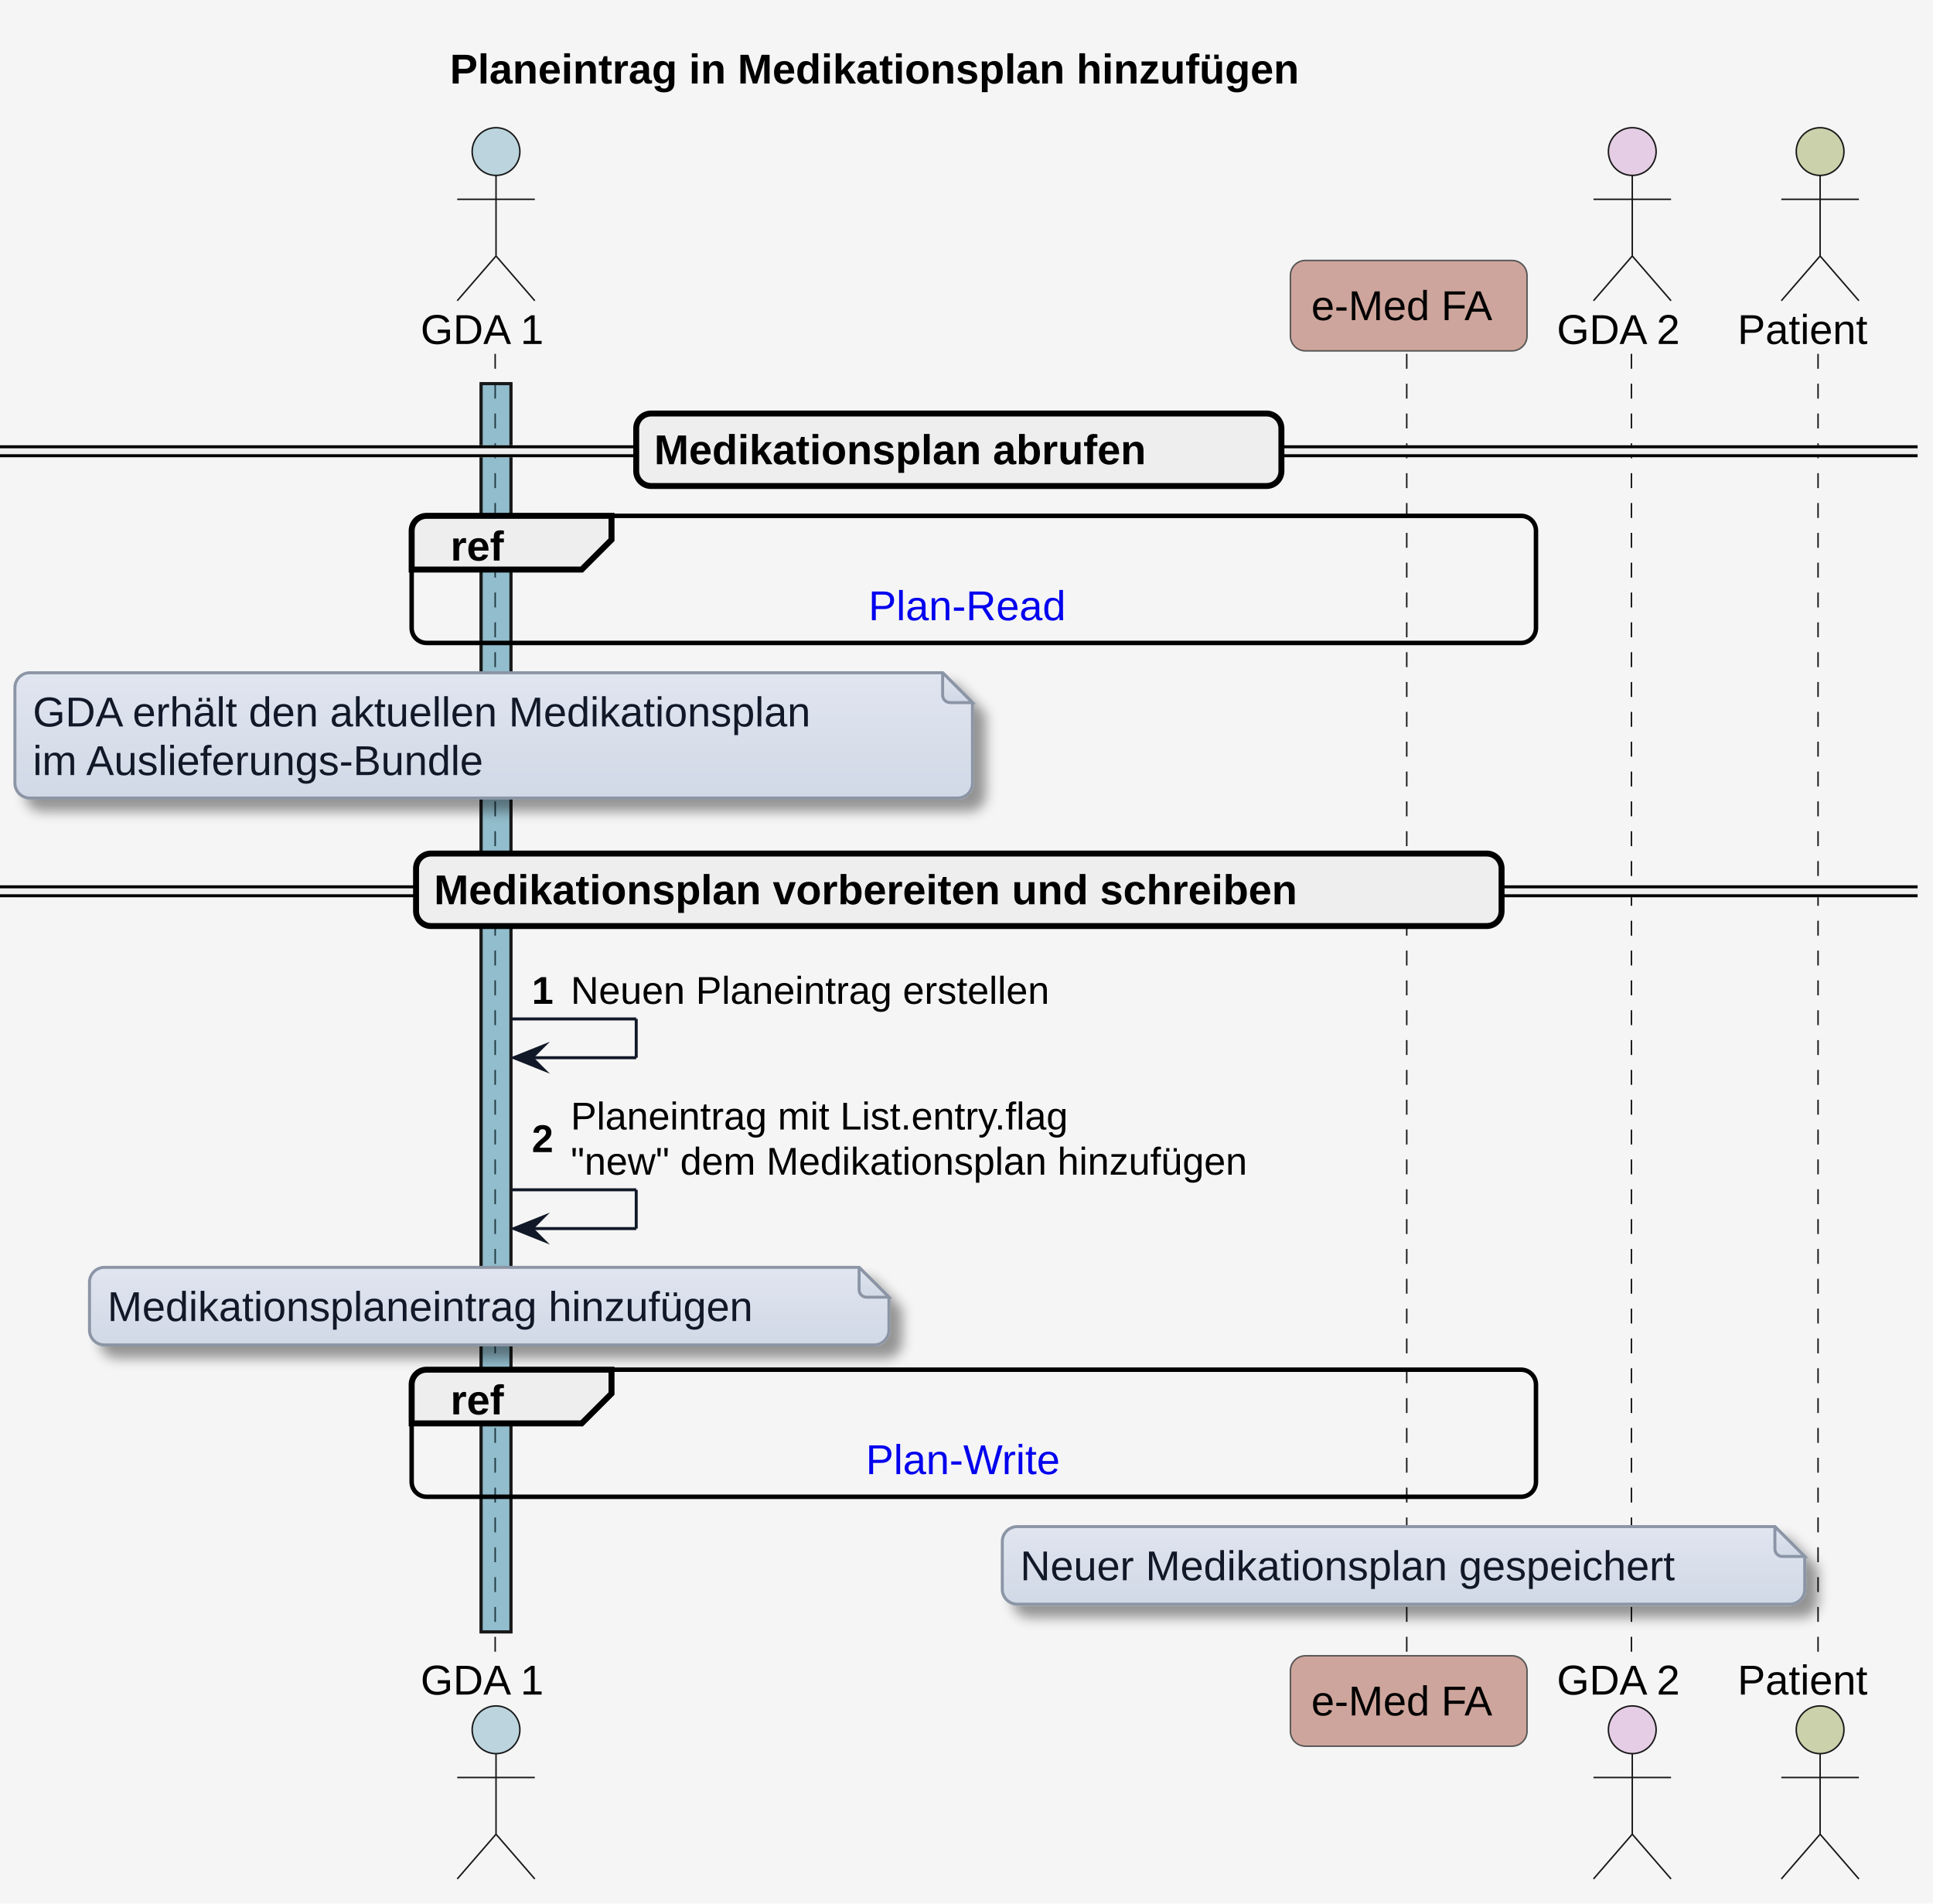
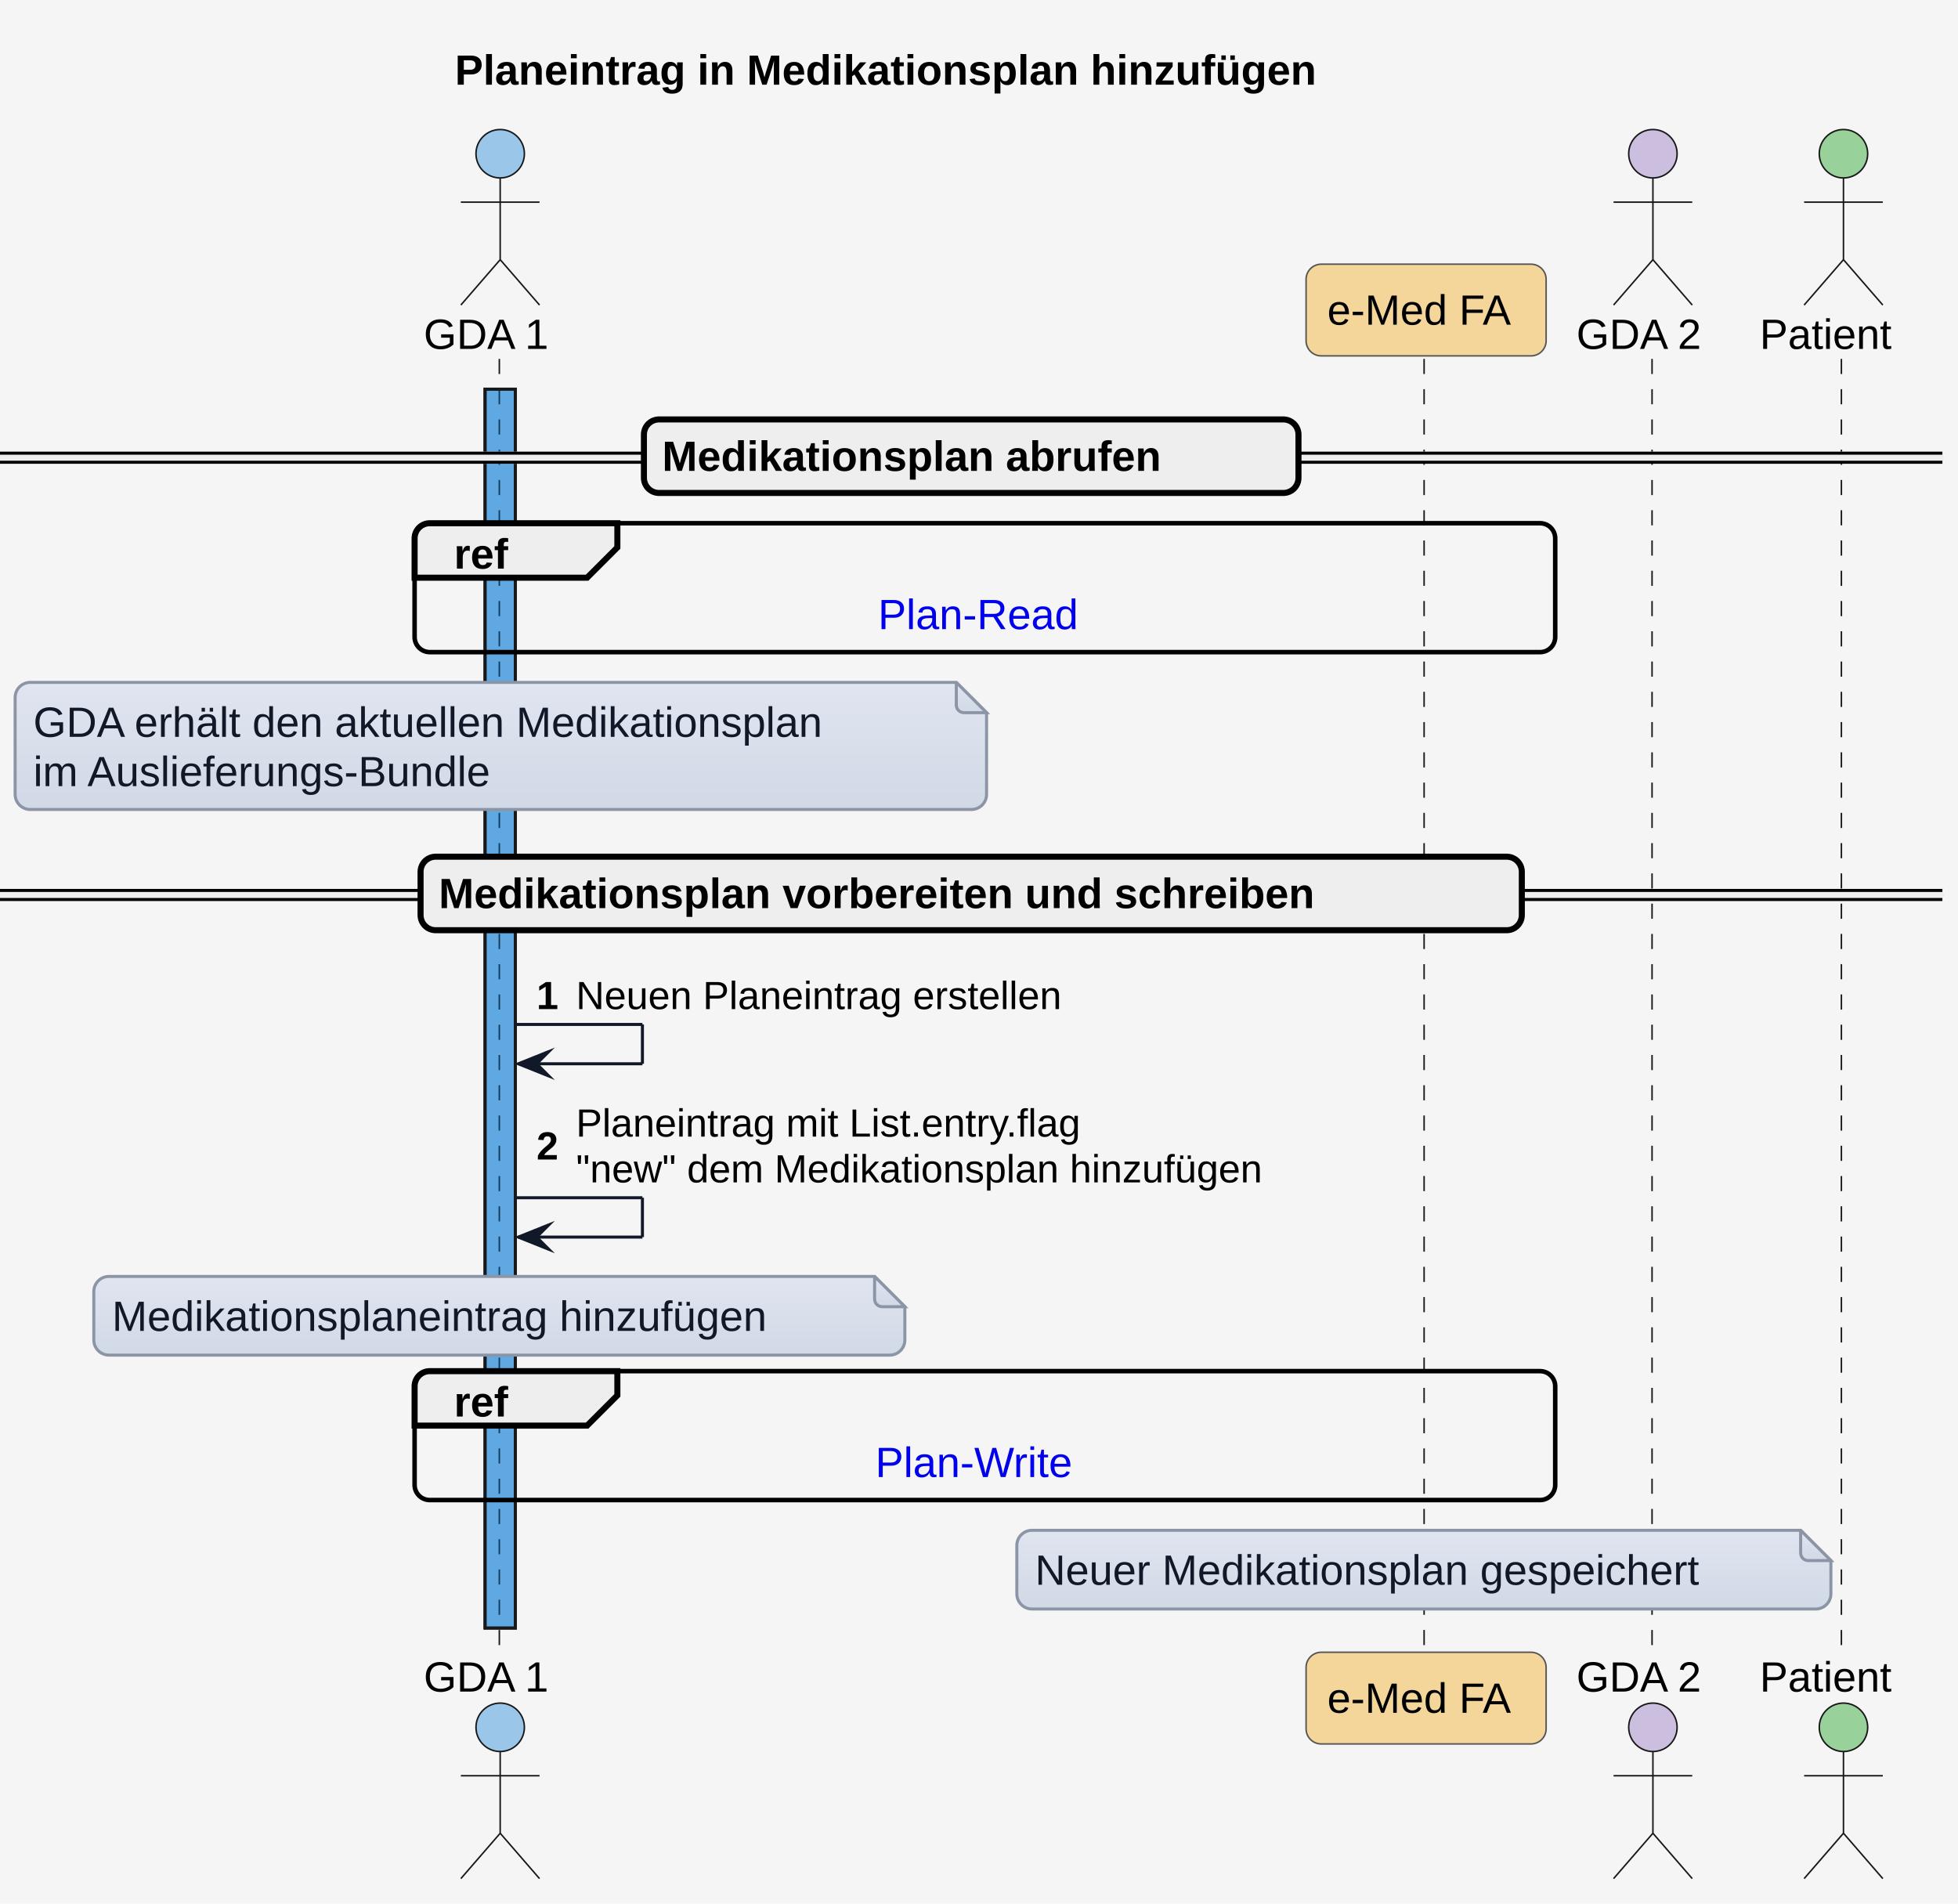
- <svg xmlns="http://www.w3.org/2000/svg" xmlns:xlink="http://www.w3.org/1999/xlink" contentStyleType="text/css" data-diagram-type="SEQUENCE" height="638px" preserveAspectRatio="none" style="width:648px;height:638px;background:#F5F5F5;" version="1.1" viewBox="0 0 648 638" width="648px" zoomAndPan="magnify">
+ <svg xmlns="http://www.w3.org/2000/svg" xmlns:xlink="http://www.w3.org/1999/xlink" contentStyleType="text/css" data-diagram-type="SEQUENCE" height="629px" preserveAspectRatio="none" style="width:647px;height:629px;background:#F5F5F5;" version="1.1" viewBox="0 0 647 629" width="647px" zoomAndPan="magnify">
  <defs>
-     <linearGradient id="g13fgwm8wfunre0" x1="50%" x2="50%" y1="0%" y2="100%">
+     <linearGradient id="gbtbzwsmnhz5r0" x1="50%" x2="50%" y1="0%" y2="100%">
      <stop offset="0%" stop-color="#E0E5F0" />
      <stop offset="100%" stop-color="#D1D9E6" />
    </linearGradient>
-     <filter height="300%" id="f13fgwm8wfunre" width="300%" x="-1" y="-1">
-       <feGaussianBlur result="blurOut" stdDeviation="2" />
-       <feColorMatrix in="blurOut" result="blurOut2" type="matrix" values="0 0 0 0 0 0 0 0 0 0 0 0 0 0 0 0 0 0 .4 0" />
-       <feOffset dx="4" dy="4" in="blurOut2" result="blurOut3" />
-       <feBlend in="SourceGraphic" in2="blurOut3" mode="normal" />
-     </filter>
  </defs>
  <g>
-     <rect fill="#F5F5F5" height="638" style="stroke:none;stroke-width:1;" width="648" x="0" y="0" />
+     <rect fill="#F5F5F5" height="629" style="stroke:none;stroke-width:1;" width="647" x="0" y="0" />
    <g class="title" data-source-line="1">
-       <text fill="#000000" font-family="'Arial'" font-size="14" font-weight="700" lengthAdjust="spacing" textLength="340.225" x="150.809" y="27.995">Planeintrag in Medikationsplan hinzufügen</text>
+       <text fill="#000000" font-family="'Arial'" font-size="14" font-weight="700" lengthAdjust="spacing" textLength="340.225" x="150.309" y="27.995">Planeintrag in Medikationsplan hinzufügen</text>
    </g>
    <g>
-       <rect fill="#3588A7" fill-opacity="0.298" height="418.367" style="stroke:#181818;stroke-width:1;" width="10" x="161.282" y="128.594" />
+       <rect fill="#0078D4" fill-opacity="0.376" height="409.367" style="stroke:#181818;stroke-width:1;" width="10" x="160.282" y="128.594" />
    </g>
-     <g class="participant-lifeline" data-entity-uid="part1" data-qualified-name="GDA_1" data-source-line="49" id="part1-lifeline">
+     <g class="participant-lifeline" data-entity-uid="part1" data-qualified-name="GDA_1" data-source-line="50" id="part1-lifeline">
      <g>
-         <rect fill="#000000" fill-opacity="0" height="437.367" width="8" x="162.282" y="118.594" />
-         <line style="stroke:#181818;stroke-width:0.5;stroke-dasharray:5,5;" x1="166" x2="166" y1="118.594" y2="555.961" />
+         <rect fill="#000000" fill-opacity="0" height="428.367" width="8" x="161.282" y="118.594" />
+         <line style="stroke:#181818;stroke-width:0.5;stroke-dasharray:5,5;" x1="165" x2="165" y1="118.594" y2="546.961" />
      </g>
    </g>
-     <g class="participant-lifeline" data-entity-uid="part2" data-qualified-name="eMed_FA" data-source-line="50" id="part2-lifeline">
+     <g class="participant-lifeline" data-entity-uid="part2" data-qualified-name="eMed_FA" data-source-line="51" id="part2-lifeline">
      <g>
-         <rect fill="#000000" fill-opacity="0" height="437.367" width="8" x="468.242" y="118.594" />
-         <line style="stroke:#181818;stroke-width:0.5;stroke-dasharray:5,5;" x1="471.58" x2="471.58" y1="118.594" y2="555.961" />
+         <rect fill="#000000" fill-opacity="0" height="428.367" width="8" x="467.242" y="118.594" />
+         <line style="stroke:#181818;stroke-width:0.5;stroke-dasharray:5,5;" x1="470.58" x2="470.58" y1="118.594" y2="546.961" />
      </g>
    </g>
-     <g class="participant-lifeline" data-entity-uid="part3" data-qualified-name="GDA_2" data-source-line="51" id="part3-lifeline">
+     <g class="participant-lifeline" data-entity-uid="part3" data-qualified-name="GDA_2" data-source-line="52" id="part3-lifeline">
      <g>
-         <rect fill="#000000" fill-opacity="0" height="437.367" width="8" x="543.186" y="118.594" />
-         <line style="stroke:#181818;stroke-width:0.5;stroke-dasharray:5,5;" x1="546.904" x2="546.904" y1="118.594" y2="555.961" />
+         <rect fill="#000000" fill-opacity="0" height="428.367" width="8" x="542.186" y="118.594" />
+         <line style="stroke:#181818;stroke-width:0.5;stroke-dasharray:5,5;" x1="545.904" x2="545.904" y1="118.594" y2="546.961" />
      </g>
    </g>
-     <g class="participant-lifeline" data-entity-uid="part4" data-qualified-name="Patient" data-source-line="52" id="part4-lifeline">
+     <g class="participant-lifeline" data-entity-uid="part4" data-qualified-name="Patient" data-source-line="53" id="part4-lifeline">
      <g>
-         <rect fill="#000000" fill-opacity="0" height="437.367" width="8" x="606.155" y="118.594" />
-         <line style="stroke:#181818;stroke-width:0.5;stroke-dasharray:5,5;" x1="609.467" x2="609.467" y1="118.594" y2="555.961" />
+         <rect fill="#000000" fill-opacity="0" height="428.367" width="8" x="605.155" y="118.594" />
+         <line style="stroke:#181818;stroke-width:0.5;stroke-dasharray:5,5;" x1="608.467" x2="608.467" y1="118.594" y2="546.961" />
      </g>
    </g>
-     <g class="participant participant-head" data-entity-uid="part1" data-qualified-name="GDA_1" data-source-line="49" id="part1-head">
-       <text fill="#000000" font-family="'Arial'" font-size="14" lengthAdjust="spacing" textLength="44.563" x="141" y="115.292">GDA 1</text>
-       <ellipse cx="166.282" cy="50.797" fill="#3588A7" fill-opacity="0.298" rx="8" ry="8" style="stroke:#181818;stroke-width:0.5;" />
-       <path d="M166.282,58.797 L166.282,85.797 M153.282,66.797 L179.282,66.797 M166.282,85.797 L153.282,100.797 M166.282,85.797 L179.282,100.797" fill="none" style="stroke:#181818;stroke-width:0.5;" />
+     <g class="participant participant-head" data-entity-uid="part1" data-qualified-name="GDA_1" data-source-line="50" id="part1-head">
+       <text fill="#000000" font-family="'Arial'" font-size="14" lengthAdjust="spacing" textLength="44.563" x="140" y="115.292">GDA 1</text>
+       <ellipse cx="165.282" cy="50.797" fill="#0078D4" fill-opacity="0.376" rx="8" ry="8" style="stroke:#181818;stroke-width:0.5;" />
+       <path d="M165.282,58.797 L165.282,85.797 M152.282,66.797 L178.282,66.797 M165.282,85.797 L152.282,100.797 M165.282,85.797 L178.282,100.797" fill="none" style="stroke:#181818;stroke-width:0.5;" />
    </g>
-     <g class="participant participant-tail" data-entity-uid="part1" data-qualified-name="GDA_1" data-source-line="49" id="part1-tail">
-       <text fill="#000000" font-family="'Arial'" font-size="14" lengthAdjust="spacing" textLength="44.563" x="141" y="567.956">GDA 1</text>
-       <ellipse cx="166.282" cy="579.758" fill="#3588A7" fill-opacity="0.298" rx="8" ry="8" style="stroke:#181818;stroke-width:0.5;" />
-       <path d="M166.282,587.758 L166.282,614.758 M153.282,595.758 L179.282,595.758 M166.282,614.758 L153.282,629.758 M166.282,614.758 L179.282,629.758" fill="none" style="stroke:#181818;stroke-width:0.5;" />
+     <g class="participant participant-tail" data-entity-uid="part1" data-qualified-name="GDA_1" data-source-line="50" id="part1-tail">
+       <text fill="#000000" font-family="'Arial'" font-size="14" lengthAdjust="spacing" textLength="44.563" x="140" y="558.956">GDA 1</text>
+       <ellipse cx="165.282" cy="570.758" fill="#0078D4" fill-opacity="0.376" rx="8" ry="8" style="stroke:#181818;stroke-width:0.5;" />
+       <path d="M165.282,578.758 L165.282,605.758 M152.282,586.758 L178.282,586.758 M165.282,605.758 L152.282,620.758 M165.282,605.758 L178.282,620.758" fill="none" style="stroke:#181818;stroke-width:0.5;" />
    </g>
-     <g class="participant participant-head" data-entity-uid="part2" data-qualified-name="eMed_FA" data-source-line="50" id="part2-head">
-       <rect fill="#A14C37" fill-opacity="0.471" height="30.297" rx="5" ry="5" style="stroke:#555555;stroke-width:0.5;" width="79.324" x="432.58" y="87.297" />
-       <text fill="#000000" font-family="'Arial'" font-size="14" lengthAdjust="spacing" textLength="65.324" x="439.58" y="107.292">e-Med FA</text>
+     <g class="participant participant-head" data-entity-uid="part2" data-qualified-name="eMed_FA" data-source-line="51" id="part2-head">
+       <rect fill="#F5A403" fill-opacity="0.376" height="30.297" rx="5" ry="5" style="stroke:#555555;stroke-width:0.5;" width="79.324" x="431.58" y="87.297" />
+       <text fill="#000000" font-family="'Arial'" font-size="14" lengthAdjust="spacing" textLength="65.324" x="438.58" y="107.292">e-Med FA</text>
    </g>
-     <g class="participant participant-tail" data-entity-uid="part2" data-qualified-name="eMed_FA" data-source-line="50" id="part2-tail">
-       <rect fill="#A14C37" fill-opacity="0.471" height="30.297" rx="5" ry="5" style="stroke:#555555;stroke-width:0.5;" width="79.324" x="432.58" y="554.961" />
-       <text fill="#000000" font-family="'Arial'" font-size="14" lengthAdjust="spacing" textLength="65.324" x="439.58" y="574.956">e-Med FA</text>
+     <g class="participant participant-tail" data-entity-uid="part2" data-qualified-name="eMed_FA" data-source-line="51" id="part2-tail">
+       <rect fill="#F5A403" fill-opacity="0.376" height="30.297" rx="5" ry="5" style="stroke:#555555;stroke-width:0.5;" width="79.324" x="431.58" y="545.961" />
+       <text fill="#000000" font-family="'Arial'" font-size="14" lengthAdjust="spacing" textLength="65.324" x="438.58" y="565.956">e-Med FA</text>
    </g>
-     <g class="participant participant-head" data-entity-uid="part3" data-qualified-name="GDA_2" data-source-line="51" id="part3-head">
-       <text fill="#000000" font-family="'Arial'" font-size="14" lengthAdjust="spacing" textLength="44.563" x="521.904" y="115.292">GDA 2</text>
-       <ellipse cx="547.186" cy="50.797" fill="#CA89CA" fill-opacity="0.373" rx="8" ry="8" style="stroke:#181818;stroke-width:0.5;" />
-       <path d="M547.186,58.797 L547.186,85.797 M534.186,66.797 L560.186,66.797 M547.186,85.797 L534.186,100.797 M547.186,85.797 L560.186,100.797" fill="none" style="stroke:#181818;stroke-width:0.5;" />
+     <g class="participant participant-head" data-entity-uid="part3" data-qualified-name="GDA_2" data-source-line="52" id="part3-head">
+       <text fill="#000000" font-family="'Arial'" font-size="14" lengthAdjust="spacing" textLength="44.563" x="520.904" y="115.292">GDA 2</text>
+       <ellipse cx="546.186" cy="50.797" fill="#8764B8" fill-opacity="0.376" rx="8" ry="8" style="stroke:#181818;stroke-width:0.5;" />
+       <path d="M546.186,58.797 L546.186,85.797 M533.186,66.797 L559.186,66.797 M546.186,85.797 L533.186,100.797 M546.186,85.797 L559.186,100.797" fill="none" style="stroke:#181818;stroke-width:0.5;" />
    </g>
-     <g class="participant participant-tail" data-entity-uid="part3" data-qualified-name="GDA_2" data-source-line="51" id="part3-tail">
-       <text fill="#000000" font-family="'Arial'" font-size="14" lengthAdjust="spacing" textLength="44.563" x="521.904" y="567.956">GDA 2</text>
-       <ellipse cx="547.186" cy="579.758" fill="#CA89CA" fill-opacity="0.373" rx="8" ry="8" style="stroke:#181818;stroke-width:0.5;" />
-       <path d="M547.186,587.758 L547.186,614.758 M534.186,595.758 L560.186,595.758 M547.186,614.758 L534.186,629.758 M547.186,614.758 L560.186,629.758" fill="none" style="stroke:#181818;stroke-width:0.5;" />
+     <g class="participant participant-tail" data-entity-uid="part3" data-qualified-name="GDA_2" data-source-line="52" id="part3-tail">
+       <text fill="#000000" font-family="'Arial'" font-size="14" lengthAdjust="spacing" textLength="44.563" x="520.904" y="558.956">GDA 2</text>
+       <ellipse cx="546.186" cy="570.758" fill="#8764B8" fill-opacity="0.376" rx="8" ry="8" style="stroke:#181818;stroke-width:0.5;" />
+       <path d="M546.186,578.758 L546.186,605.758 M533.186,586.758 L559.186,586.758 M546.186,605.758 L533.186,620.758 M546.186,605.758 L559.186,620.758" fill="none" style="stroke:#181818;stroke-width:0.5;" />
    </g>
-     <g class="participant participant-head" data-entity-uid="part4" data-qualified-name="Patient" data-source-line="52" id="part4-head">
-       <text fill="#000000" font-family="'Arial'" font-size="14" lengthAdjust="spacing" textLength="49.376" x="582.467" y="115.292">Patient</text>
-       <ellipse cx="610.155" cy="50.797" fill="#A2AE64" fill-opacity="0.51" rx="8" ry="8" style="stroke:#181818;stroke-width:0.5;" />
-       <path d="M610.155,58.797 L610.155,85.797 M597.155,66.797 L623.155,66.797 M610.155,85.797 L597.155,100.797 M610.155,85.797 L623.155,100.797" fill="none" style="stroke:#181818;stroke-width:0.5;" />
+     <g class="participant participant-head" data-entity-uid="part4" data-qualified-name="Patient" data-source-line="53" id="part4-head">
+       <text fill="#000000" font-family="'Arial'" font-size="14" lengthAdjust="spacing" textLength="49.376" x="581.467" y="115.292">Patient</text>
+       <ellipse cx="609.155" cy="50.797" fill="#009505" fill-opacity="0.376" rx="8" ry="8" style="stroke:#181818;stroke-width:0.5;" />
+       <path d="M609.155,58.797 L609.155,85.797 M596.155,66.797 L622.155,66.797 M609.155,85.797 L596.155,100.797 M609.155,85.797 L622.155,100.797" fill="none" style="stroke:#181818;stroke-width:0.5;" />
    </g>
-     <g class="participant participant-tail" data-entity-uid="part4" data-qualified-name="Patient" data-source-line="52" id="part4-tail">
-       <text fill="#000000" font-family="'Arial'" font-size="14" lengthAdjust="spacing" textLength="49.376" x="582.467" y="567.956">Patient</text>
-       <ellipse cx="610.155" cy="579.758" fill="#A2AE64" fill-opacity="0.51" rx="8" ry="8" style="stroke:#181818;stroke-width:0.5;" />
-       <path d="M610.155,587.758 L610.155,614.758 M597.155,595.758 L623.155,595.758 M610.155,614.758 L597.155,629.758 M610.155,614.758 L623.155,629.758" fill="none" style="stroke:#181818;stroke-width:0.5;" />
+     <g class="participant participant-tail" data-entity-uid="part4" data-qualified-name="Patient" data-source-line="53" id="part4-tail">
+       <text fill="#000000" font-family="'Arial'" font-size="14" lengthAdjust="spacing" textLength="49.376" x="581.467" y="558.956">Patient</text>
+       <ellipse cx="609.155" cy="570.758" fill="#009505" fill-opacity="0.376" rx="8" ry="8" style="stroke:#181818;stroke-width:0.5;" />
+       <path d="M609.155,578.758 L609.155,605.758 M596.155,586.758 L622.155,586.758 M609.155,605.758 L596.155,620.758 M609.155,605.758 L622.155,620.758" fill="none" style="stroke:#181818;stroke-width:0.5;" />
    </g>
    <g>
-       <rect fill="#3588A7" fill-opacity="0.298" height="418.367" style="stroke:#181818;stroke-width:1;" width="10" x="161.282" y="128.594" />
+       <rect fill="#0078D4" fill-opacity="0.376" height="409.367" style="stroke:#181818;stroke-width:1;" width="10" x="160.282" y="128.594" />
    </g>
-     <rect fill="#EEEEEE" height="3" rx="5" ry="5" style="stroke:#EEEEEE;stroke-width:1;" width="642.843" x="0" y="149.742" />
-     <line style="stroke:#000000;stroke-width:1;" x1="0" x2="642.843" y1="149.742" y2="149.742" />
-     <line style="stroke:#000000;stroke-width:1;" x1="0" x2="642.843" y1="152.742" y2="152.742" />
-     <rect fill="#EEEEEE" height="24.297" rx="5" ry="5" style="stroke:#000000;stroke-width:2;" width="216.289" x="213.277" y="138.594" />
-     <text fill="#000000" font-family="'Arial'" font-size="14" font-weight="700" lengthAdjust="spacing" textLength="197.415" x="219.277" y="155.589">Medikationsplan abrufen</text>
-     <rect fill="none" height="42.594" rx="5" ry="5" style="stroke:#000000;stroke-width:1.5;" width="376.904" x="138" y="172.891" />
-     <path d="M143,172.891 L205,172.891 L205,180.891 L195,190.891 L138,190.891 L138,177.891 A5,5 0 0 1 143,172.891" fill="#EEEEEE" style="stroke:#000000;stroke-width:2;" />
-     <text fill="#000000" font-family="'Arial'" font-size="14" font-weight="700" lengthAdjust="spacing" textLength="22.49" x="151" y="187.886">ref</text>
+     <rect fill="#EEEEEE" height="3" rx="5" ry="5" style="stroke:#EEEEEE;stroke-width:1;" width="641.843" x="0" y="149.742" />
+     <line style="stroke:#000000;stroke-width:1;" x1="0" x2="641.843" y1="149.742" y2="149.742" />
+     <line style="stroke:#000000;stroke-width:1;" x1="0" x2="641.843" y1="152.742" y2="152.742" />
+     <rect fill="#EEEEEE" height="24.297" rx="5" ry="5" style="stroke:#000000;stroke-width:2;" width="216.289" x="212.777" y="138.594" />
+     <text fill="#000000" font-family="'Arial'" font-size="14" font-weight="700" lengthAdjust="spacing" textLength="197.415" x="218.777" y="155.589">Medikationsplan abrufen</text>
+     <rect fill="none" height="42.594" rx="5" ry="5" style="stroke:#000000;stroke-width:1.5;" width="376.904" x="137" y="172.891" />
+     <path d="M142,172.891 L204,172.891 L204,180.891 L194,190.891 L137,190.891 L137,177.891 A5,5 0 0 1 142,172.891" fill="#EEEEEE" style="stroke:#000000;stroke-width:2;" />
+     <text fill="#000000" font-family="'Arial'" font-size="14" font-weight="700" lengthAdjust="spacing" textLength="22.49" x="150" y="187.886">ref</text>
    <a href="interactions.html#sequenzdiagramm-plan-read" target="_top" title="interactions.html#sequenzdiagramm-plan-read" xlink:actuate="onRequest" xlink:href="interactions.html#sequenzdiagramm-plan-read" xlink:show="new" xlink:title="interactions.html#sequenzdiagramm-plan-read" xlink:type="simple">
-       <text fill="#0000EE" font-family="'Arial'" font-size="14" lengthAdjust="spacing" textLength="70.643" x="291.131" y="207.886">Plan-Read</text>
+       <text fill="#0000EE" font-family="'Arial'" font-size="14" lengthAdjust="spacing" textLength="70.643" x="290.131" y="207.886">Plan-Read</text>
    </a>
-     <path d="M5,230.484 L5,262.484 A5,5 0 0 0 10,267.484 L321,267.484 A5,5 0 0 0 326,262.484 L326,235.484 L316,225.484 L10,225.484 A5,5 0 0 0 5,230.484" fill="url(#g13fgwm8wfunre0)" filter="url(#f13fgwm8wfunre)" style="stroke:#8B95A5;stroke-width:1;" />
-     <path d="M316,225.484 L316,232.984 A2.5,2.5 0 0 0 318.5,235.484 L326,235.484 L316,225.484" fill="url(#g13fgwm8wfunre0)" style="stroke:#8B95A5;stroke-width:1;" />
+     <path d="M5,230.484 L5,262.484 A5,5 0 0 0 10,267.484 L321,267.484 A5,5 0 0 0 326,262.484 L326,235.484 L316,225.484 L10,225.484 A5,5 0 0 0 5,230.484" fill="url(#gbtbzwsmnhz5r0)" style="stroke:#8B95A5;stroke-width:1;" />
+     <path d="M316,225.484 L316,232.984 A2.5,2.5 0 0 0 318.5,235.484 L326,235.484 L316,225.484" fill="url(#gbtbzwsmnhz5r0)" style="stroke:#8B95A5;stroke-width:1;" />
    <text fill="#111827" font-family="'Arial'" font-size="14" lengthAdjust="spacing" textLength="296.003" x="11" y="243.48">GDA erhält den aktuellen Medikationsplan</text>
    <text fill="#111827" font-family="'Arial'" font-size="14" lengthAdjust="spacing" textLength="171.131" x="11" y="259.776">im Auslieferungs-Bundle</text>
-     <rect fill="#EEEEEE" height="3" rx="5" ry="5" style="stroke:#EEEEEE;stroke-width:1;" width="642.843" x="0" y="297.227" />
-     <line style="stroke:#000000;stroke-width:1;" x1="0" x2="642.843" y1="297.227" y2="297.227" />
-     <line style="stroke:#000000;stroke-width:1;" x1="0" x2="642.843" y1="300.227" y2="300.227" />
-     <rect fill="#EEEEEE" height="24.297" rx="5" ry="5" style="stroke:#000000;stroke-width:2;" width="363.897" x="139.473" y="286.078" />
-     <text fill="#000000" font-family="'Arial'" font-size="14" font-weight="700" lengthAdjust="spacing" textLength="345.023" x="145.473" y="303.073">Medikationsplan vorbereiten und schreiben</text>
-     <g class="message" data-entity-1="part1" data-entity-2="part1" data-source-line="70" id="msg1">
-       <line style="stroke:#111827;stroke-width:1;" x1="171.282" x2="213.282" y1="341.508" y2="341.508" />
-       <line style="stroke:#111827;stroke-width:1;" x1="213.282" x2="213.282" y1="341.508" y2="354.508" />
-       <line style="stroke:#111827;stroke-width:1;" x1="172.282" x2="213.282" y1="354.508" y2="354.508" />
-       <polygon fill="#111827" points="182.282,350.508,172.282,354.508,182.282,358.508,178.282,354.508" style="stroke:#111827;stroke-width:1;stroke-linejoin:miter;stroke-miterlimit:10;" />
-       <text fill="#000000" font-family="'Arial'" font-size="13" font-weight="700" lengthAdjust="spacing" textLength="9.045" x="178.282" y="336.442">1</text>
-       <text fill="#000000" font-family="'Arial'" font-size="13" lengthAdjust="spacing" textLength="181.302" x="191.327" y="336.442">Neuen Planeintrag erstellen</text>
+     <rect fill="#EEEEEE" height="3" rx="5" ry="5" style="stroke:#EEEEEE;stroke-width:1;" width="641.843" x="0" y="294.227" />
+     <line style="stroke:#000000;stroke-width:1;" x1="0" x2="641.843" y1="294.227" y2="294.227" />
+     <line style="stroke:#000000;stroke-width:1;" x1="0" x2="641.843" y1="297.227" y2="297.227" />
+     <rect fill="#EEEEEE" height="24.297" rx="5" ry="5" style="stroke:#000000;stroke-width:2;" width="363.897" x="138.973" y="283.078" />
+     <text fill="#000000" font-family="'Arial'" font-size="14" font-weight="700" lengthAdjust="spacing" textLength="345.023" x="144.973" y="300.073">Medikationsplan vorbereiten und schreiben</text>
+     <g class="message" data-entity-1="part1" data-entity-2="part1" data-source-line="71" id="msg1">
+       <line style="stroke:#111827;stroke-width:1;" x1="170.282" x2="212.282" y1="338.508" y2="338.508" />
+       <line style="stroke:#111827;stroke-width:1;" x1="212.282" x2="212.282" y1="338.508" y2="351.508" />
+       <line style="stroke:#111827;stroke-width:1;" x1="171.282" x2="212.282" y1="351.508" y2="351.508" />
+       <polygon fill="#111827" points="181.282,347.508,171.282,351.508,181.282,355.508,177.282,351.508" style="stroke:#111827;stroke-width:1;stroke-linejoin:miter;stroke-miterlimit:10;" />
+       <text fill="#000000" font-family="'Arial'" font-size="13" font-weight="700" lengthAdjust="spacing" textLength="9.045" x="177.282" y="333.442">1</text>
+       <text fill="#000000" font-family="'Arial'" font-size="13" lengthAdjust="spacing" textLength="181.302" x="190.327" y="333.442">Neuen Planeintrag erstellen</text>
    </g>
-     <g class="message" data-entity-1="part1" data-entity-2="part1" data-source-line="71" id="msg2">
-       <line style="stroke:#111827;stroke-width:1;" x1="171.282" x2="213.282" y1="398.773" y2="398.773" />
-       <line style="stroke:#111827;stroke-width:1;" x1="213.282" x2="213.282" y1="398.773" y2="411.773" />
-       <line style="stroke:#111827;stroke-width:1;" x1="172.282" x2="213.282" y1="411.773" y2="411.773" />
-       <polygon fill="#111827" points="182.282,407.773,172.282,411.773,182.282,415.773,178.282,411.773" style="stroke:#111827;stroke-width:1;stroke-linejoin:miter;stroke-miterlimit:10;" />
-       <text fill="#000000" font-family="'Arial'" font-size="13" font-weight="700" lengthAdjust="spacing" textLength="9.045" x="178.282" y="386.141">2</text>
-       <text fill="#000000" font-family="'Arial'" font-size="13" lengthAdjust="spacing" textLength="193.572" x="191.327" y="378.575">Planeintrag mit List.entry.flag</text>
-       <text fill="#000000" font-family="'Arial'" font-size="13" lengthAdjust="spacing" textLength="258.915" x="191.327" y="393.707">"new" dem Medikationsplan hinzufügen</text>
+     <g class="message" data-entity-1="part1" data-entity-2="part1" data-source-line="72" id="msg2">
+       <line style="stroke:#111827;stroke-width:1;" x1="170.282" x2="212.282" y1="395.773" y2="395.773" />
+       <line style="stroke:#111827;stroke-width:1;" x1="212.282" x2="212.282" y1="395.773" y2="408.773" />
+       <line style="stroke:#111827;stroke-width:1;" x1="171.282" x2="212.282" y1="408.773" y2="408.773" />
+       <polygon fill="#111827" points="181.282,404.773,171.282,408.773,181.282,412.773,177.282,408.773" style="stroke:#111827;stroke-width:1;stroke-linejoin:miter;stroke-miterlimit:10;" />
+       <text fill="#000000" font-family="'Arial'" font-size="13" font-weight="700" lengthAdjust="spacing" textLength="9.045" x="177.282" y="383.141">2</text>
+       <text fill="#000000" font-family="'Arial'" font-size="13" lengthAdjust="spacing" textLength="193.572" x="190.327" y="375.575">Planeintrag mit List.entry.flag</text>
+       <text fill="#000000" font-family="'Arial'" font-size="13" lengthAdjust="spacing" textLength="258.915" x="190.327" y="390.707">"new" dem Medikationsplan hinzufügen</text>
    </g>
-     <path d="M30,429.773 L30,445.773 A5,5 0 0 0 35,450.773 L293,450.773 A5,5 0 0 0 298,445.773 L298,434.773 L288,424.773 L35,424.773 A5,5 0 0 0 30,429.773" fill="url(#g13fgwm8wfunre0)" filter="url(#f13fgwm8wfunre)" style="stroke:#8B95A5;stroke-width:1;" />
-     <path d="M288,424.773 L288,432.273 A2.5,2.5 0 0 0 290.5,434.773 L298,434.773 L288,424.773" fill="url(#g13fgwm8wfunre0)" style="stroke:#8B95A5;stroke-width:1;" />
-     <text fill="#111827" font-family="'Arial'" font-size="14" lengthAdjust="spacing" textLength="247.065" x="36" y="442.769">Medikationsplaneintrag hinzufügen</text>
-     <rect fill="none" height="42.594" rx="5" ry="5" style="stroke:#000000;stroke-width:1.5;" width="376.904" x="138" y="459.07" />
-     <path d="M143,459.07 L205,459.07 L205,467.07 L195,477.07 L138,477.07 L138,464.07 A5,5 0 0 1 143,459.07" fill="#EEEEEE" style="stroke:#000000;stroke-width:2;" />
-     <text fill="#000000" font-family="'Arial'" font-size="14" font-weight="700" lengthAdjust="spacing" textLength="22.49" x="151" y="474.065">ref</text>
+     <path d="M31,426.773 L31,442.773 A5,5 0 0 0 36,447.773 L294,447.773 A5,5 0 0 0 299,442.773 L299,431.773 L289,421.773 L36,421.773 A5,5 0 0 0 31,426.773" fill="url(#gbtbzwsmnhz5r0)" style="stroke:#8B95A5;stroke-width:1;" />
+     <path d="M289,421.773 L289,429.273 A2.5,2.5 0 0 0 291.5,431.773 L299,431.773 L289,421.773" fill="url(#gbtbzwsmnhz5r0)" style="stroke:#8B95A5;stroke-width:1;" />
+     <text fill="#111827" font-family="'Arial'" font-size="14" lengthAdjust="spacing" textLength="247.065" x="37" y="439.769">Medikationsplaneintrag hinzufügen</text>
+     <rect fill="none" height="42.594" rx="5" ry="5" style="stroke:#000000;stroke-width:1.5;" width="376.904" x="137" y="453.07" />
+     <path d="M142,453.07 L204,453.07 L204,461.07 L194,471.07 L137,471.07 L137,458.07 A5,5 0 0 1 142,453.07" fill="#EEEEEE" style="stroke:#000000;stroke-width:2;" />
+     <text fill="#000000" font-family="'Arial'" font-size="14" font-weight="700" lengthAdjust="spacing" textLength="22.49" x="150" y="468.065">ref</text>
    <a href="interactions.html#plan-write" target="_top" title="interactions.html#plan-write" xlink:actuate="onRequest" xlink:href="interactions.html#plan-write" xlink:show="new" xlink:title="interactions.html#plan-write" xlink:type="simple">
-       <text fill="#0000EE" font-family="'Arial'" font-size="14" lengthAdjust="spacing" textLength="72.427" x="290.238" y="494.065">Plan-Write</text>
+       <text fill="#0000EE" font-family="'Arial'" font-size="14" lengthAdjust="spacing" textLength="72.427" x="289.238" y="488.065">Plan-Write</text>
    </a>
-     <path d="M336,516.664 L336,532.664 A5,5 0 0 0 341,537.664 L600,537.664 A5,5 0 0 0 605,532.664 L605,521.664 L595,511.664 L341,511.664 A5,5 0 0 0 336,516.664" fill="url(#g13fgwm8wfunre0)" filter="url(#f13fgwm8wfunre)" style="stroke:#8B95A5;stroke-width:1;" />
-     <path d="M595,511.664 L595,519.164 A2.5,2.5 0 0 0 597.5,521.664 L605,521.664 L595,511.664" fill="url(#g13fgwm8wfunre0)" style="stroke:#8B95A5;stroke-width:1;" />
-     <text fill="#111827" font-family="'Arial'" font-size="14" lengthAdjust="spacing" textLength="248.336" x="342" y="529.659">Neuer Medikationsplan gespeichert</text>
+     <path d="M336,510.664 L336,526.664 A5,5 0 0 0 341,531.664 L600,531.664 A5,5 0 0 0 605,526.664 L605,515.664 L595,505.664 L341,505.664 A5,5 0 0 0 336,510.664" fill="url(#gbtbzwsmnhz5r0)" style="stroke:#8B95A5;stroke-width:1;" />
+     <path d="M595,505.664 L595,513.164 A2.5,2.5 0 0 0 597.5,515.664 L605,515.664 L595,505.664" fill="url(#gbtbzwsmnhz5r0)" style="stroke:#8B95A5;stroke-width:1;" />
+     <text fill="#111827" font-family="'Arial'" font-size="14" lengthAdjust="spacing" textLength="248.336" x="342" y="523.659">Neuer Medikationsplan gespeichert</text>
  </g>
</svg>
